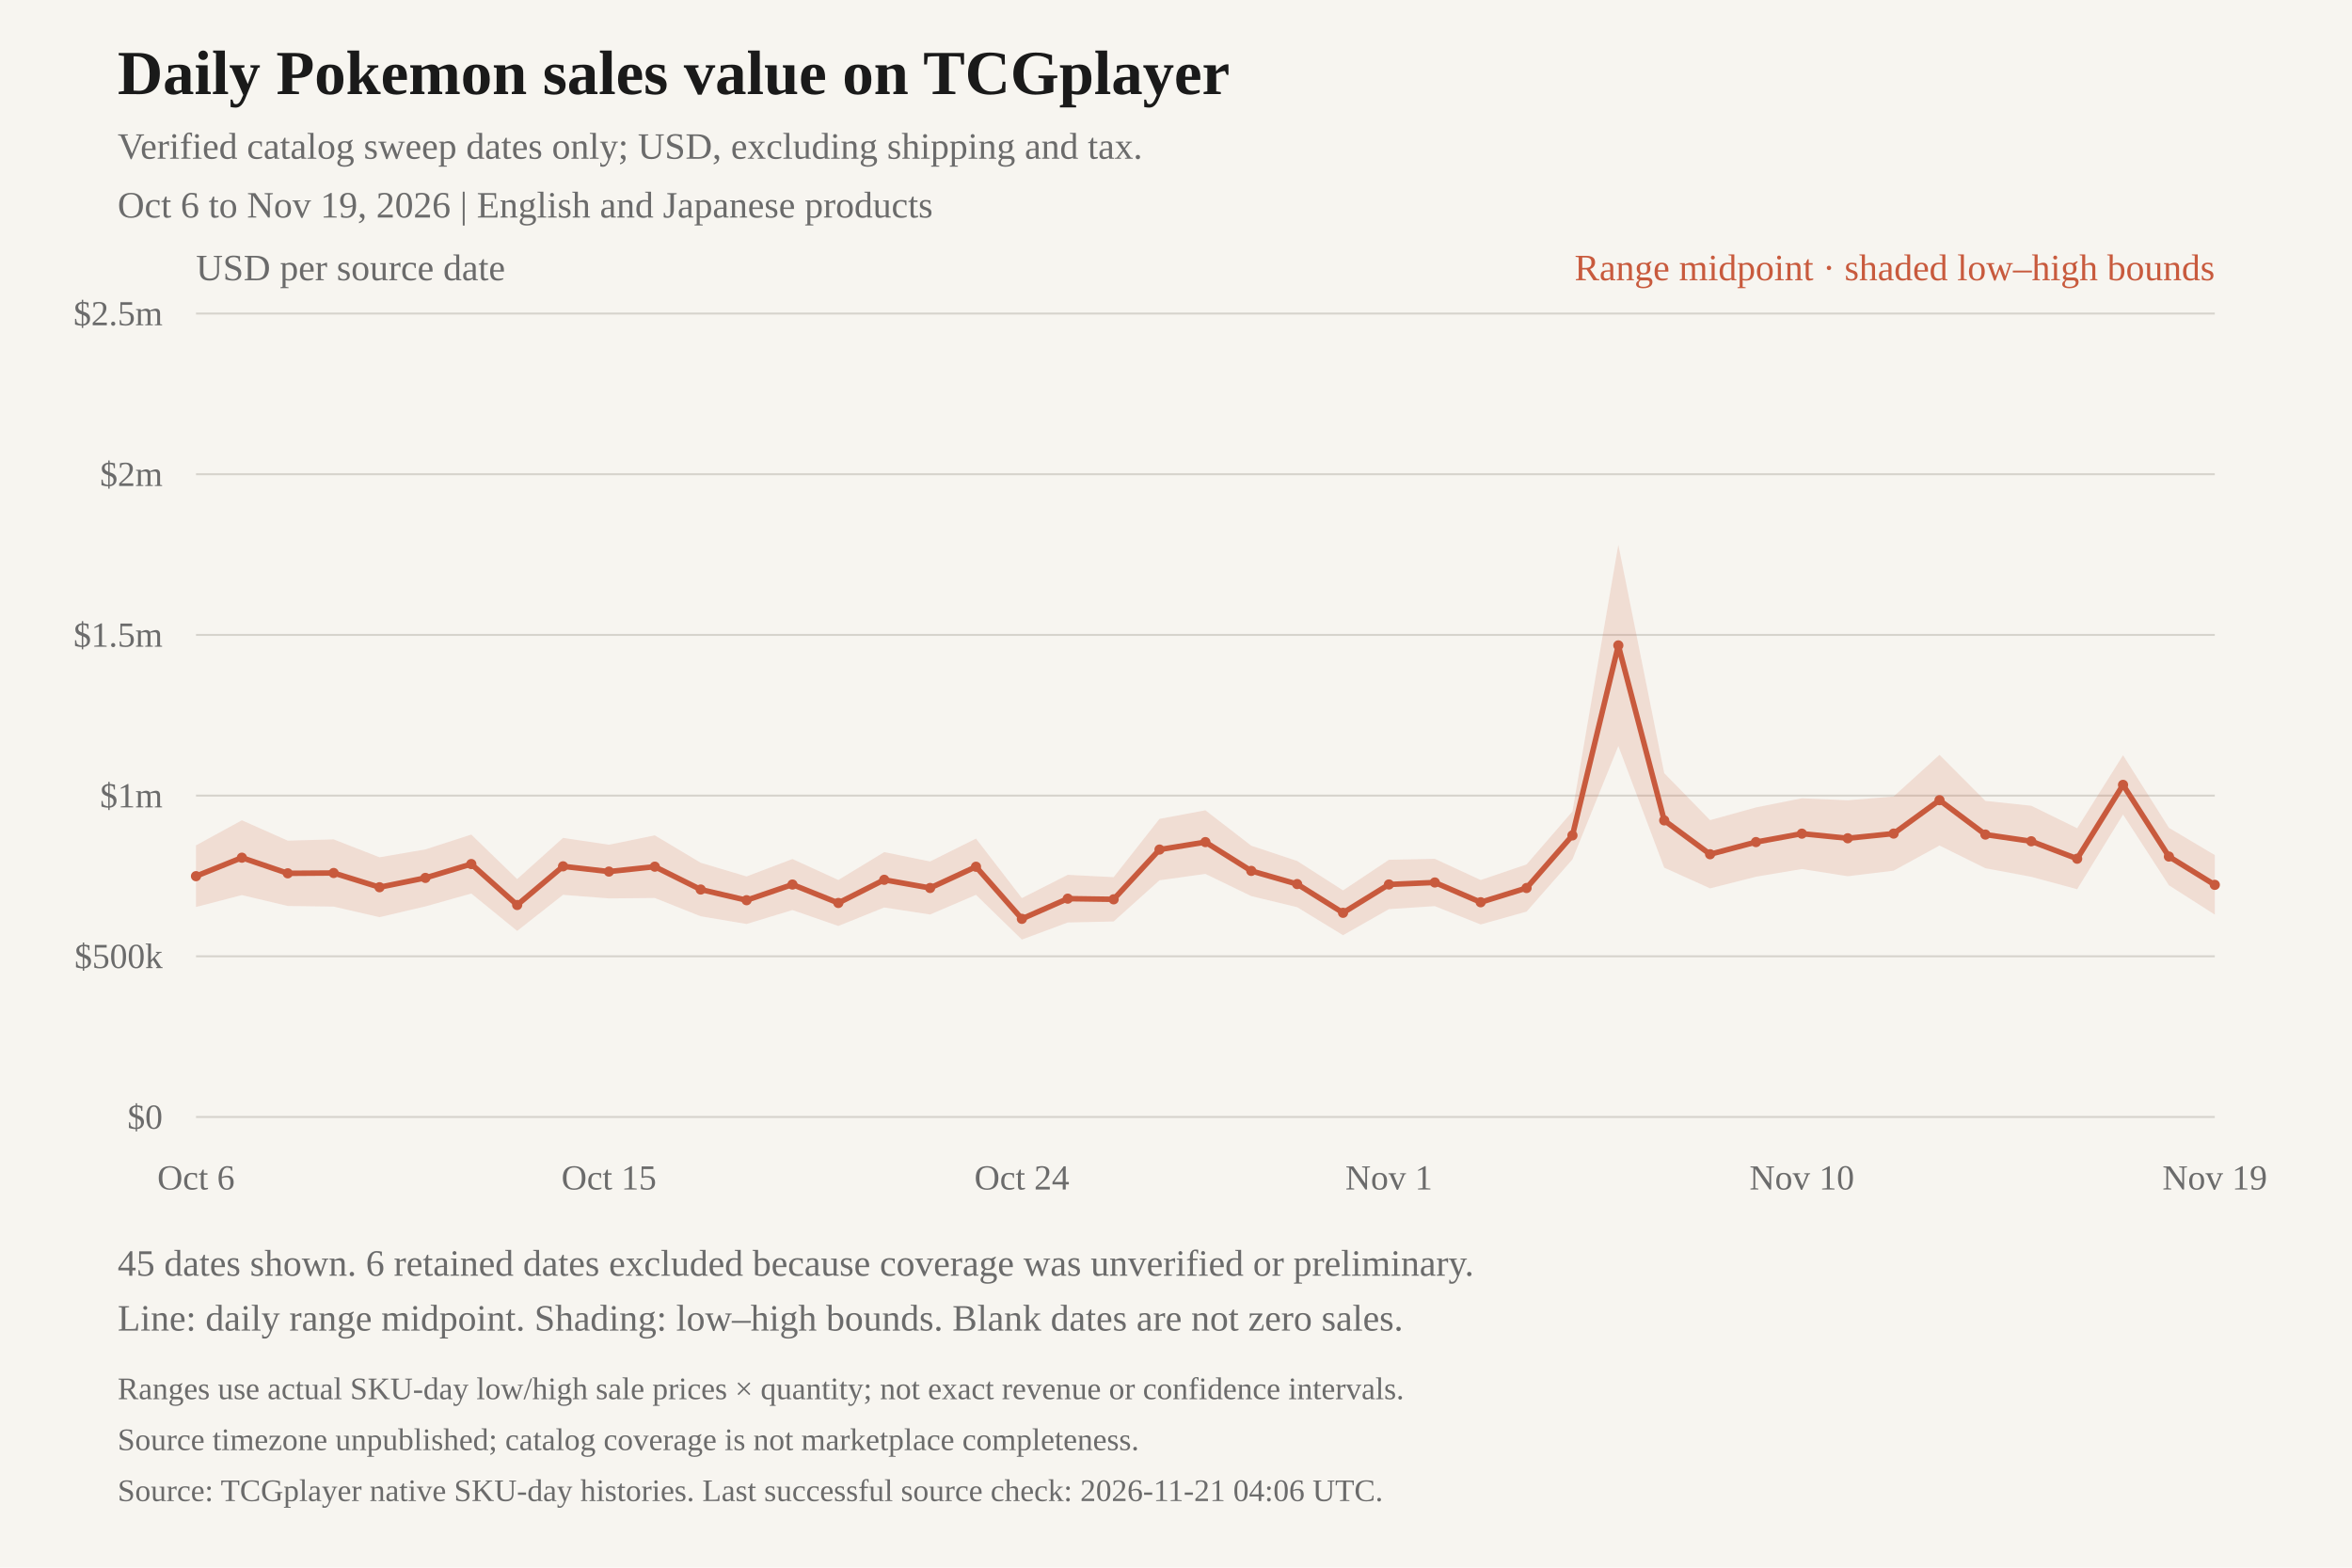
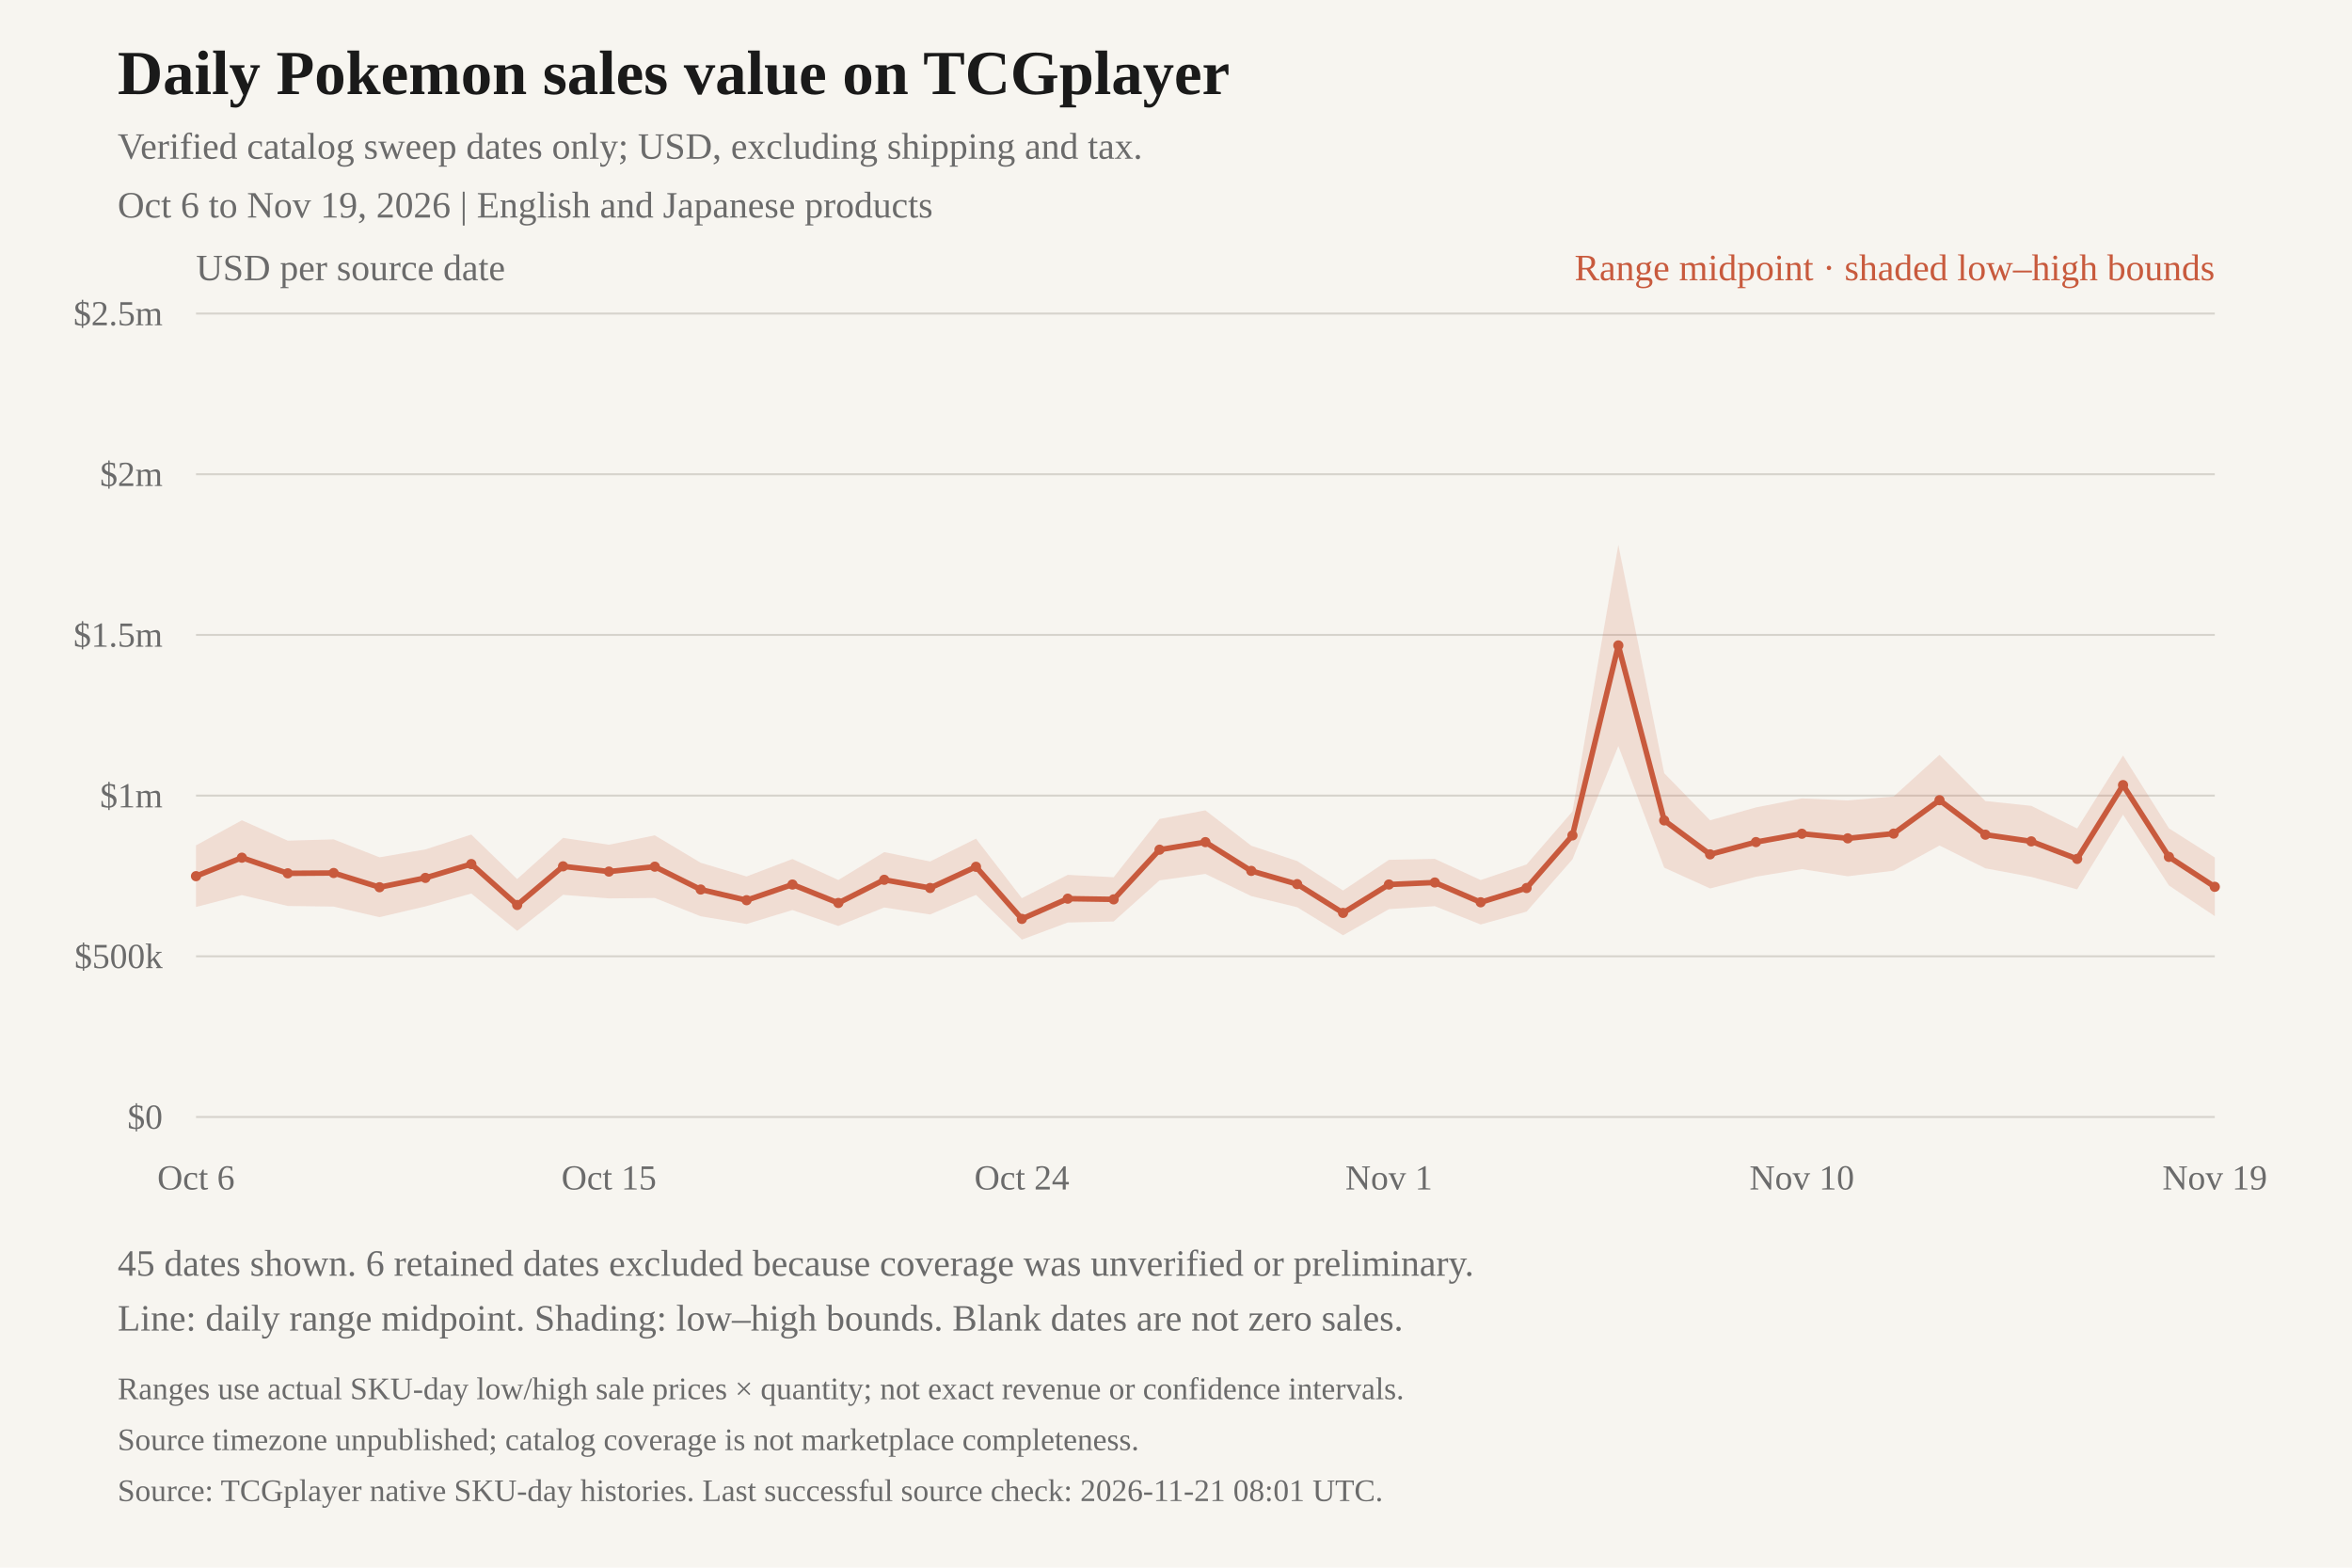
<svg xmlns="http://www.w3.org/2000/svg" width="1200" height="800" viewBox="0 0 1200 800" role="img" aria-labelledby="title description">
  <style>text{font-family:Georgia,"Liberation Serif","Times New Roman",serif;fill:#1A1A1A;font-size:19px}.title{font-size:32px;font-weight:600}.muted,.axis{fill:#6B6B6B}.axis{font-size:18px}.note{font-size:16px;fill:#6B6B6B}.grid{stroke:#D6D3CC;stroke-width:1}</style>
  <rect data-role="background" width="1200" height="800" fill="#F7F5F0" />
  <text x="60" y="48" class="title">Daily Pokemon sales value on TCGplayer</text>
  <text x="60" y="81" class="muted">Verified catalog sweep dates only; USD, excluding shipping and tax.</text>
  <text x="60" y="111" class="muted">Oct 6 to Nov 19, 2026 | English and Japanese products</text>
  <text x="100" y="143" class="muted">USD per source date</text>
  <text x="1130" y="143" text-anchor="end" style="fill:#C85A3D">Range midpoint · shaded low–high bounds</text>
  <path d="M100,570H1130" class="grid" />
  <text x="83" y="576" class="axis" text-anchor="end">$0</text>
  <path d="M100,488H1130" class="grid" />
  <text x="83" y="494" class="axis" text-anchor="end">$500k</text>
  <path d="M100,406H1130" class="grid" />
  <text x="83" y="412" class="axis" text-anchor="end">$1m</text>
  <path d="M100,324H1130" class="grid" />
  <text x="83" y="330" class="axis" text-anchor="end">$1.5m</text>
  <path d="M100,242H1130" class="grid" />
  <text x="83" y="248" class="axis" text-anchor="end">$2m</text>
  <path d="M100,160H1130" class="grid" />
  <text x="83" y="166" class="axis" text-anchor="end">$2.5m</text>
-   <polygon data-series="daily-band" points="100,431.395 123.409,418.596 146.818,428.993 170.227,428.347 193.636,437.483 217.045,433.454 240.455,425.889 263.864,448.6 287.273,427.569 310.682,431.071 334.091,426.287 357.5,440.279 380.909,447.253 404.318,438.369 427.727,449.058 451.136,434.841 474.545,439.616 497.955,427.947 521.364,458.306 544.773,446.428 568.182,447.623 591.591,417.87 615,413.507 638.409,431.567 661.818,439.364 685.227,454.372 708.636,438.759 732.045,438.259 755.455,449.08 778.864,441.12 802.273,414.074 825.682,278.017 849.091,394.546 872.5,418.521 895.909,412.032 919.318,407.373 942.727,408.395 966.136,406.448 989.545,385.2 1012.955,408.699 1036.364,411.18 1059.773,422.646 1083.182,385.391 1106.591,422.444 1130,436.359 1130,466.729 1106.591,451.758 1083.182,415.656 1059.773,453.774 1036.364,447.435 1012.955,443.067 989.545,431.475 966.136,444.31 942.727,447.152 919.318,443.471 895.909,447.393 872.5,453.332 849.091,442.771 825.682,380.688 802.273,438.543 778.864,465.192 755.455,471.758 732.045,462.403 708.636,463.935 685.227,477.244 661.818,462.935 638.409,457.284 615,445.952 591.591,449.208 568.182,470.232 544.773,470.751 521.364,479.473 497.955,456.654 474.545,466.671 451.136,463.09 427.727,472.524 404.318,464.4 380.909,471.512 357.5,467.575 334.091,458.248 310.682,458.461 287.273,456.626 263.864,475.046 240.455,455.971 217.045,462.546 193.636,468.031 170.227,462.639 146.818,462.325 123.409,456.767 100,462.839" fill="#C85A3D" fill-opacity="0.16" />
-   <polyline data-series="daily-midpoint" points="100,447.117 123.409,437.682 146.818,445.659 170.227,445.493 193.636,452.757 217.045,448 240.455,440.93 263.864,461.823 287.273,442.097 310.682,444.766 334.091,442.267 357.5,453.927 380.909,459.382 404.318,451.384 427.727,460.791 451.136,448.965 474.545,453.144 497.955,442.301 521.364,468.89 544.773,458.589 568.182,458.927 591.591,433.539 615,429.73 638.409,444.426 661.818,451.149 685.227,465.808 708.636,451.347 732.045,450.331 755.455,460.419 778.864,453.156 802.273,426.309 825.682,329.352 849.091,418.658 872.5,435.926 895.909,429.712 919.318,425.422 942.727,427.773 966.136,425.379 989.545,408.337 1012.955,425.883 1036.364,429.307 1059.773,438.21 1083.182,400.524 1106.591,437.101 1130,451.544" fill="none" stroke="#C85A3D" stroke-width="2.8" stroke-linejoin="round" stroke-linecap="round" />
+   <polygon data-series="daily-band" points="100,431.395 123.409,418.596 146.818,428.993 170.227,428.347 193.636,437.483 217.045,433.454 240.455,425.889 263.864,448.6 287.273,427.569 310.682,431.071 334.091,426.287 357.5,440.279 380.909,447.253 404.318,438.369 427.727,449.058 451.136,434.841 474.545,439.616 497.955,427.977 521.364,458.342 544.773,446.442 568.182,447.65 591.591,417.937 615,413.52 638.409,431.57 661.818,439.392 685.227,454.429 708.636,438.784 732.045,438.279 755.455,449.102 778.864,441.136 802.273,414.084 825.682,278.043 849.091,394.565 872.5,418.595 895.909,412.035 919.318,407.427 942.727,408.463 966.136,406.462 989.545,385.207 1012.955,408.768 1036.364,411.236 1059.773,422.763 1083.182,385.53 1106.591,422.685 1130,437.582 1130,467.507 1106.591,451.868 1083.182,415.736 1059.773,453.845 1036.364,447.477 1012.955,443.114 989.545,431.478 966.136,444.319 942.727,447.169 919.318,443.51 895.909,447.395 872.5,453.382 849.091,442.778 825.682,380.701 802.273,438.544 778.864,465.201 755.455,471.77 732.045,462.413 708.636,463.95 685.227,477.29 661.818,462.95 638.409,457.285 615,445.962 591.591,449.266 568.182,470.254 544.773,470.757 521.364,479.497 497.955,456.674 474.545,466.671 451.136,463.09 427.727,472.524 404.318,464.4 380.909,471.512 357.5,467.575 334.091,458.248 310.682,458.461 287.273,456.626 263.864,475.046 240.455,455.971 217.045,462.546 193.636,468.031 170.227,462.639 146.818,462.325 123.409,456.767 100,462.839" fill="#C85A3D" fill-opacity="0.16" />
+   <polyline data-series="daily-midpoint" points="100,447.117 123.409,437.682 146.818,445.659 170.227,445.493 193.636,452.757 217.045,448 240.455,440.93 263.864,461.823 287.273,442.097 310.682,444.766 334.091,442.267 357.5,453.927 380.909,459.382 404.318,451.384 427.727,460.791 451.136,448.965 474.545,453.144 497.955,442.326 521.364,468.92 544.773,458.599 568.182,458.952 591.591,433.602 615,429.741 638.409,444.427 661.818,451.171 685.227,465.86 708.636,451.367 732.045,450.346 755.455,460.436 778.864,453.169 802.273,426.314 825.682,329.372 849.091,418.672 872.5,435.988 895.909,429.715 919.318,425.468 942.727,427.816 966.136,425.391 989.545,408.342 1012.955,425.941 1036.364,429.357 1059.773,438.304 1083.182,400.633 1106.591,437.277 1130,452.544" fill="none" stroke="#C85A3D" stroke-width="2.8" stroke-linejoin="round" stroke-linecap="round" />
  <circle data-series="daily-observation" cx="100" cy="447.117" r="2.6" fill="#C85A3D" />
  <circle data-series="daily-observation" cx="123.409" cy="437.682" r="2.6" fill="#C85A3D" />
  <circle data-series="daily-observation" cx="146.818" cy="445.659" r="2.6" fill="#C85A3D" />
  <circle data-series="daily-observation" cx="170.227" cy="445.493" r="2.6" fill="#C85A3D" />
  <circle data-series="daily-observation" cx="193.636" cy="452.757" r="2.6" fill="#C85A3D" />
  <circle data-series="daily-observation" cx="217.045" cy="448" r="2.6" fill="#C85A3D" />
  <circle data-series="daily-observation" cx="240.455" cy="440.93" r="2.6" fill="#C85A3D" />
  <circle data-series="daily-observation" cx="263.864" cy="461.823" r="2.6" fill="#C85A3D" />
  <circle data-series="daily-observation" cx="287.273" cy="442.097" r="2.6" fill="#C85A3D" />
  <circle data-series="daily-observation" cx="310.682" cy="444.766" r="2.6" fill="#C85A3D" />
  <circle data-series="daily-observation" cx="334.091" cy="442.267" r="2.6" fill="#C85A3D" />
  <circle data-series="daily-observation" cx="357.5" cy="453.927" r="2.6" fill="#C85A3D" />
  <circle data-series="daily-observation" cx="380.909" cy="459.382" r="2.6" fill="#C85A3D" />
  <circle data-series="daily-observation" cx="404.318" cy="451.384" r="2.6" fill="#C85A3D" />
  <circle data-series="daily-observation" cx="427.727" cy="460.791" r="2.6" fill="#C85A3D" />
  <circle data-series="daily-observation" cx="451.136" cy="448.965" r="2.6" fill="#C85A3D" />
  <circle data-series="daily-observation" cx="474.545" cy="453.144" r="2.6" fill="#C85A3D" />
-   <circle data-series="daily-observation" cx="497.955" cy="442.301" r="2.6" fill="#C85A3D" />
-   <circle data-series="daily-observation" cx="521.364" cy="468.89" r="2.6" fill="#C85A3D" />
-   <circle data-series="daily-observation" cx="544.773" cy="458.589" r="2.6" fill="#C85A3D" />
-   <circle data-series="daily-observation" cx="568.182" cy="458.927" r="2.6" fill="#C85A3D" />
-   <circle data-series="daily-observation" cx="591.591" cy="433.539" r="2.6" fill="#C85A3D" />
-   <circle data-series="daily-observation" cx="615" cy="429.73" r="2.6" fill="#C85A3D" />
-   <circle data-series="daily-observation" cx="638.409" cy="444.426" r="2.6" fill="#C85A3D" />
-   <circle data-series="daily-observation" cx="661.818" cy="451.149" r="2.6" fill="#C85A3D" />
-   <circle data-series="daily-observation" cx="685.227" cy="465.808" r="2.6" fill="#C85A3D" />
-   <circle data-series="daily-observation" cx="708.636" cy="451.347" r="2.6" fill="#C85A3D" />
-   <circle data-series="daily-observation" cx="732.045" cy="450.331" r="2.6" fill="#C85A3D" />
-   <circle data-series="daily-observation" cx="755.455" cy="460.419" r="2.6" fill="#C85A3D" />
-   <circle data-series="daily-observation" cx="778.864" cy="453.156" r="2.6" fill="#C85A3D" />
-   <circle data-series="daily-observation" cx="802.273" cy="426.309" r="2.6" fill="#C85A3D" />
-   <circle data-series="daily-observation" cx="825.682" cy="329.352" r="2.6" fill="#C85A3D" />
-   <circle data-series="daily-observation" cx="849.091" cy="418.658" r="2.6" fill="#C85A3D" />
-   <circle data-series="daily-observation" cx="872.5" cy="435.926" r="2.6" fill="#C85A3D" />
-   <circle data-series="daily-observation" cx="895.909" cy="429.712" r="2.6" fill="#C85A3D" />
-   <circle data-series="daily-observation" cx="919.318" cy="425.422" r="2.6" fill="#C85A3D" />
-   <circle data-series="daily-observation" cx="942.727" cy="427.773" r="2.6" fill="#C85A3D" />
-   <circle data-series="daily-observation" cx="966.136" cy="425.379" r="2.6" fill="#C85A3D" />
-   <circle data-series="daily-observation" cx="989.545" cy="408.337" r="2.6" fill="#C85A3D" />
-   <circle data-series="daily-observation" cx="1012.955" cy="425.883" r="2.6" fill="#C85A3D" />
-   <circle data-series="daily-observation" cx="1036.364" cy="429.307" r="2.6" fill="#C85A3D" />
-   <circle data-series="daily-observation" cx="1059.773" cy="438.21" r="2.6" fill="#C85A3D" />
-   <circle data-series="daily-observation" cx="1083.182" cy="400.524" r="2.6" fill="#C85A3D" />
-   <circle data-series="daily-observation" cx="1106.591" cy="437.101" r="2.6" fill="#C85A3D" />
-   <circle data-series="daily-observation" cx="1130" cy="451.544" r="2.6" fill="#C85A3D" />
+   <circle data-series="daily-observation" cx="497.955" cy="442.326" r="2.6" fill="#C85A3D" />
+   <circle data-series="daily-observation" cx="521.364" cy="468.92" r="2.6" fill="#C85A3D" />
+   <circle data-series="daily-observation" cx="544.773" cy="458.599" r="2.6" fill="#C85A3D" />
+   <circle data-series="daily-observation" cx="568.182" cy="458.952" r="2.6" fill="#C85A3D" />
+   <circle data-series="daily-observation" cx="591.591" cy="433.602" r="2.6" fill="#C85A3D" />
+   <circle data-series="daily-observation" cx="615" cy="429.741" r="2.6" fill="#C85A3D" />
+   <circle data-series="daily-observation" cx="638.409" cy="444.427" r="2.6" fill="#C85A3D" />
+   <circle data-series="daily-observation" cx="661.818" cy="451.171" r="2.6" fill="#C85A3D" />
+   <circle data-series="daily-observation" cx="685.227" cy="465.86" r="2.6" fill="#C85A3D" />
+   <circle data-series="daily-observation" cx="708.636" cy="451.367" r="2.6" fill="#C85A3D" />
+   <circle data-series="daily-observation" cx="732.045" cy="450.346" r="2.6" fill="#C85A3D" />
+   <circle data-series="daily-observation" cx="755.455" cy="460.436" r="2.6" fill="#C85A3D" />
+   <circle data-series="daily-observation" cx="778.864" cy="453.169" r="2.6" fill="#C85A3D" />
+   <circle data-series="daily-observation" cx="802.273" cy="426.314" r="2.6" fill="#C85A3D" />
+   <circle data-series="daily-observation" cx="825.682" cy="329.372" r="2.6" fill="#C85A3D" />
+   <circle data-series="daily-observation" cx="849.091" cy="418.672" r="2.6" fill="#C85A3D" />
+   <circle data-series="daily-observation" cx="872.5" cy="435.988" r="2.6" fill="#C85A3D" />
+   <circle data-series="daily-observation" cx="895.909" cy="429.715" r="2.6" fill="#C85A3D" />
+   <circle data-series="daily-observation" cx="919.318" cy="425.468" r="2.6" fill="#C85A3D" />
+   <circle data-series="daily-observation" cx="942.727" cy="427.816" r="2.6" fill="#C85A3D" />
+   <circle data-series="daily-observation" cx="966.136" cy="425.391" r="2.6" fill="#C85A3D" />
+   <circle data-series="daily-observation" cx="989.545" cy="408.342" r="2.6" fill="#C85A3D" />
+   <circle data-series="daily-observation" cx="1012.955" cy="425.941" r="2.6" fill="#C85A3D" />
+   <circle data-series="daily-observation" cx="1036.364" cy="429.357" r="2.6" fill="#C85A3D" />
+   <circle data-series="daily-observation" cx="1059.773" cy="438.304" r="2.6" fill="#C85A3D" />
+   <circle data-series="daily-observation" cx="1083.182" cy="400.633" r="2.6" fill="#C85A3D" />
+   <circle data-series="daily-observation" cx="1106.591" cy="437.277" r="2.6" fill="#C85A3D" />
+   <circle data-series="daily-observation" cx="1130" cy="452.544" r="2.6" fill="#C85A3D" />
  <text x="100" y="607" class="axis" text-anchor="middle">Oct 6</text>
  <text x="310.682" y="607" class="axis" text-anchor="middle">Oct 15</text>
  <text x="521.364" y="607" class="axis" text-anchor="middle">Oct 24</text>
  <text x="708.636" y="607" class="axis" text-anchor="middle">Nov 1</text>
  <text x="919.318" y="607" class="axis" text-anchor="middle">Nov 10</text>
  <text x="1130" y="607" class="axis" text-anchor="middle">Nov 19</text>
  <text x="60" y="651" class="muted">45 dates shown. 6 retained dates excluded because coverage was unverified or preliminary.</text>
  <text x="60" y="679" class="muted">Line: daily range midpoint. Shading: low–high bounds. Blank dates are not zero sales.</text>
  <text x="60" y="714" class="note">Ranges use actual SKU-day low/high sale prices × quantity; not exact revenue or confidence intervals.</text>
  <text x="60" y="740" class="note">Source timezone unpublished; catalog coverage is not marketplace completeness.</text>
-   <text x="60" y="766" class="note">Source: TCGplayer native SKU-day histories. Last successful source check: 2026-11-21 04:06 UTC.</text>
+   <text x="60" y="766" class="note">Source: TCGplayer native SKU-day histories. Last successful source check: 2026-11-21 08:01 UTC.</text>
</svg>
